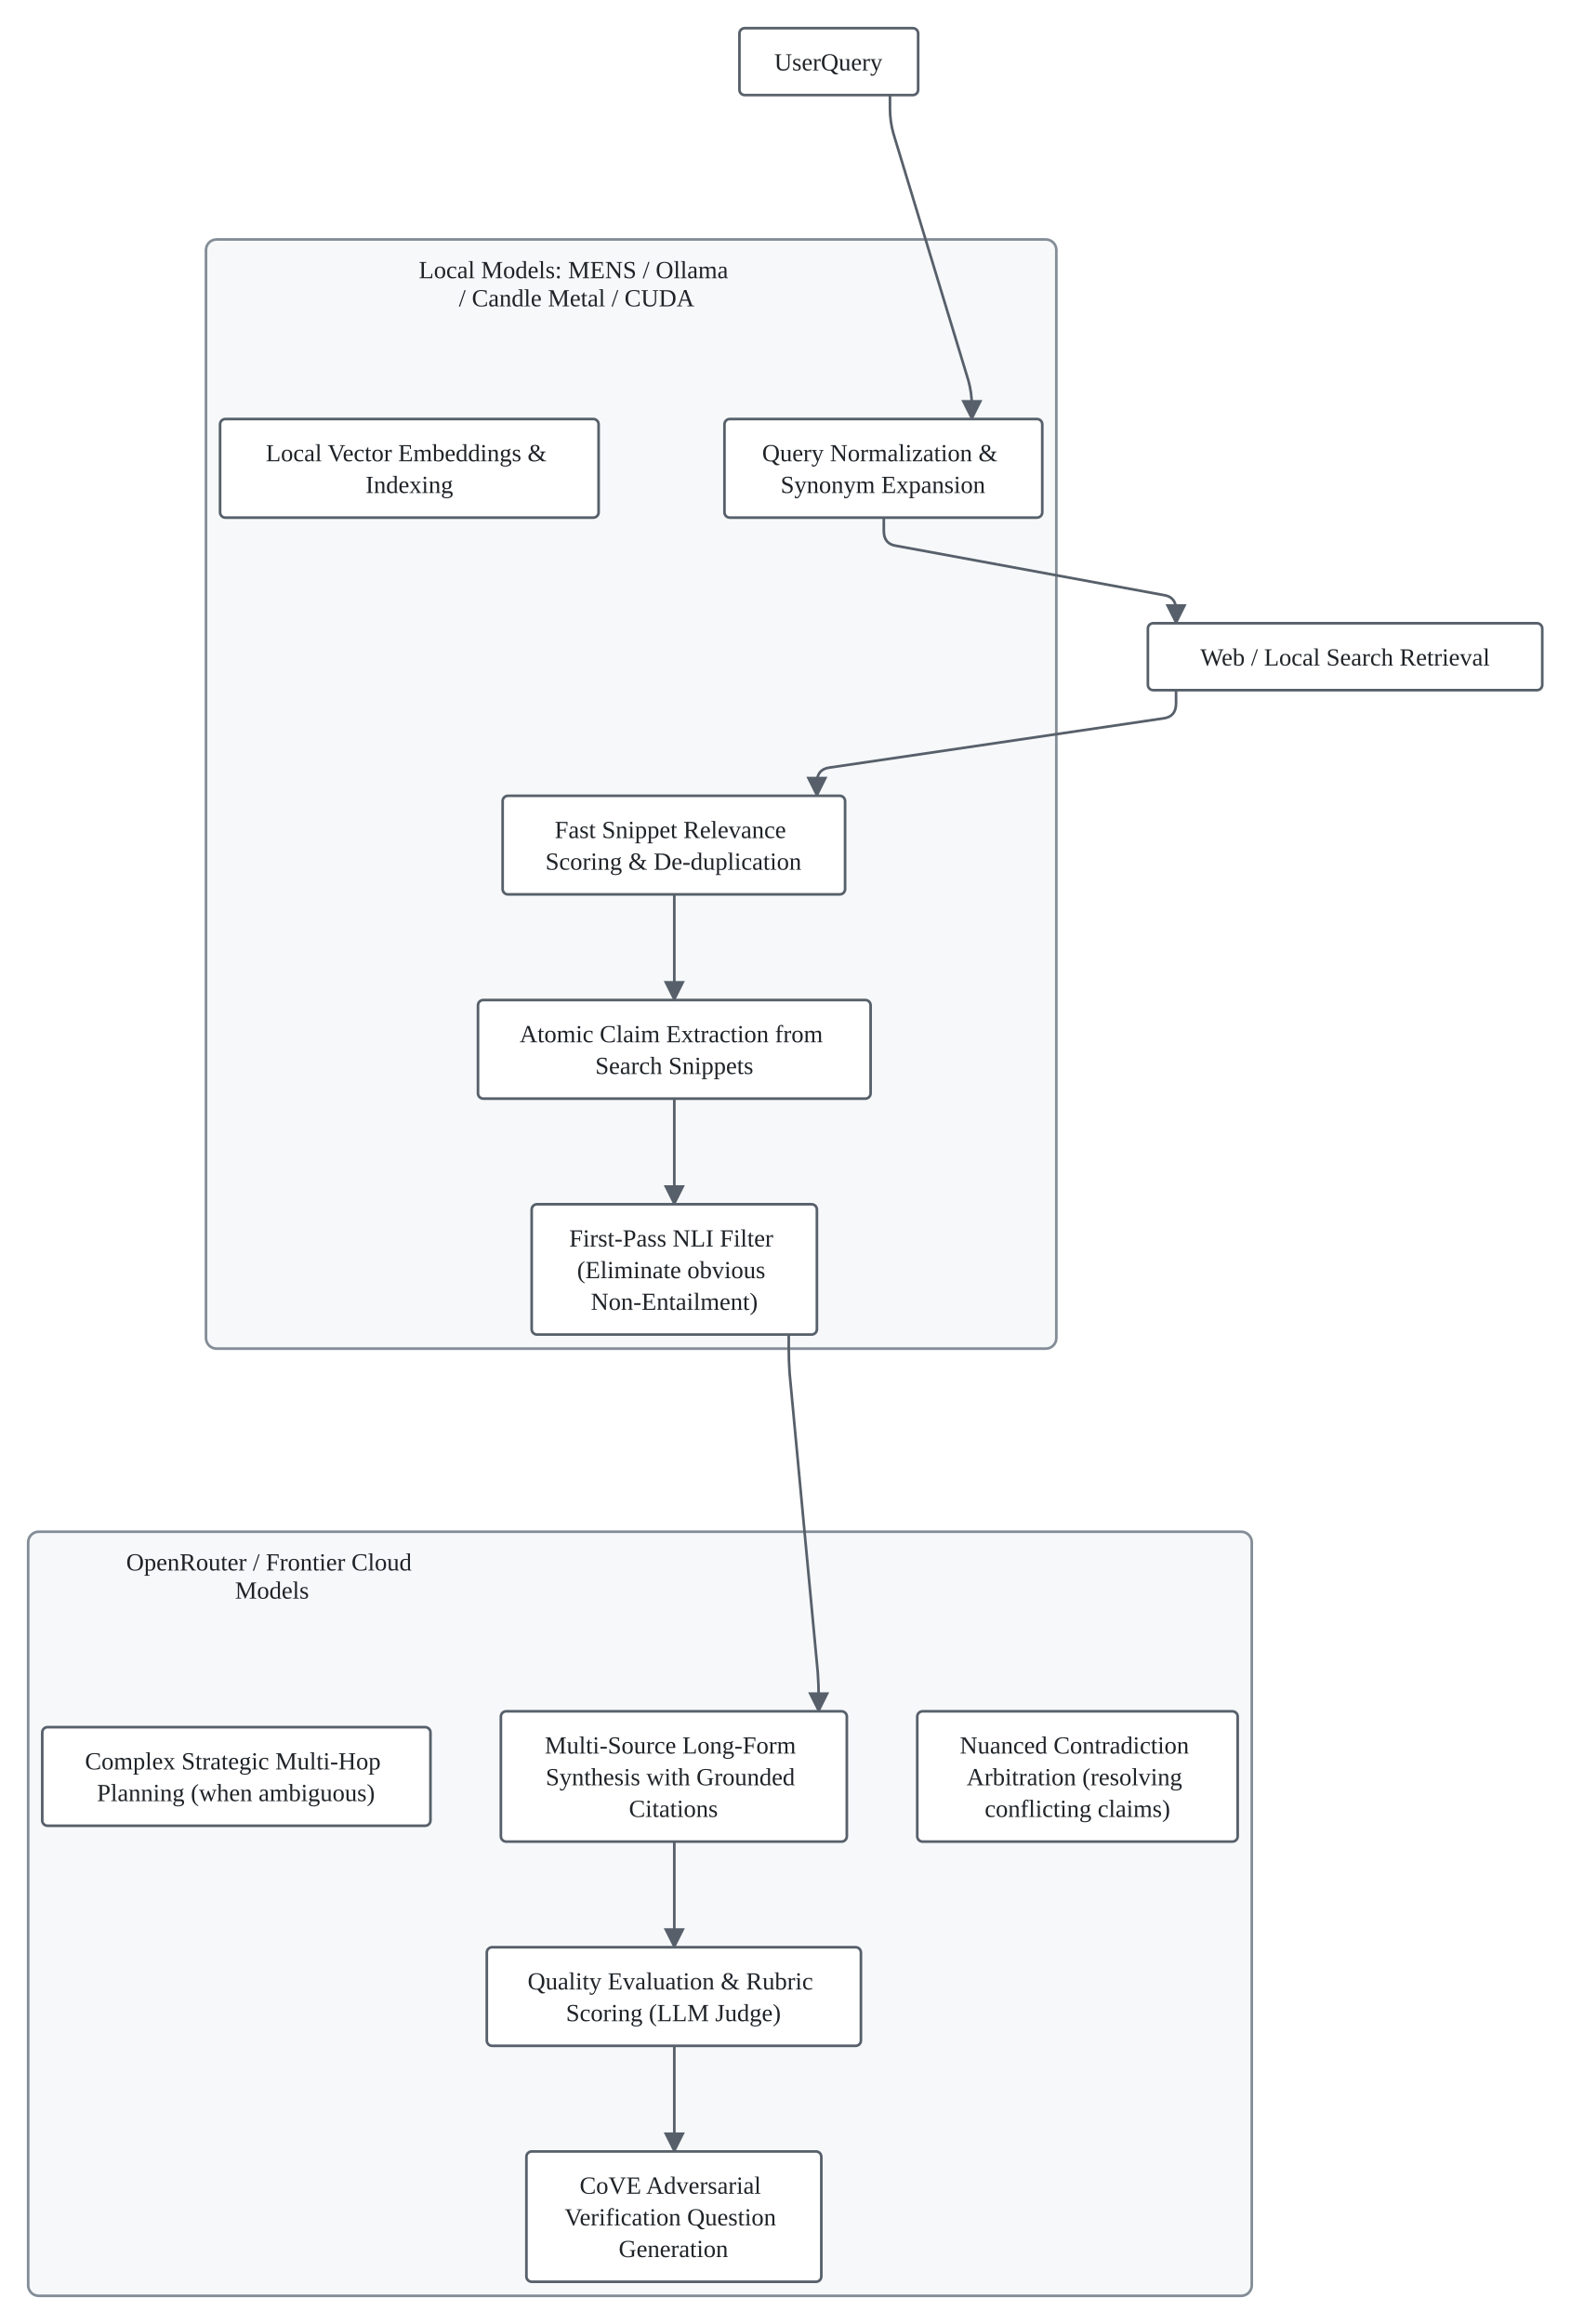
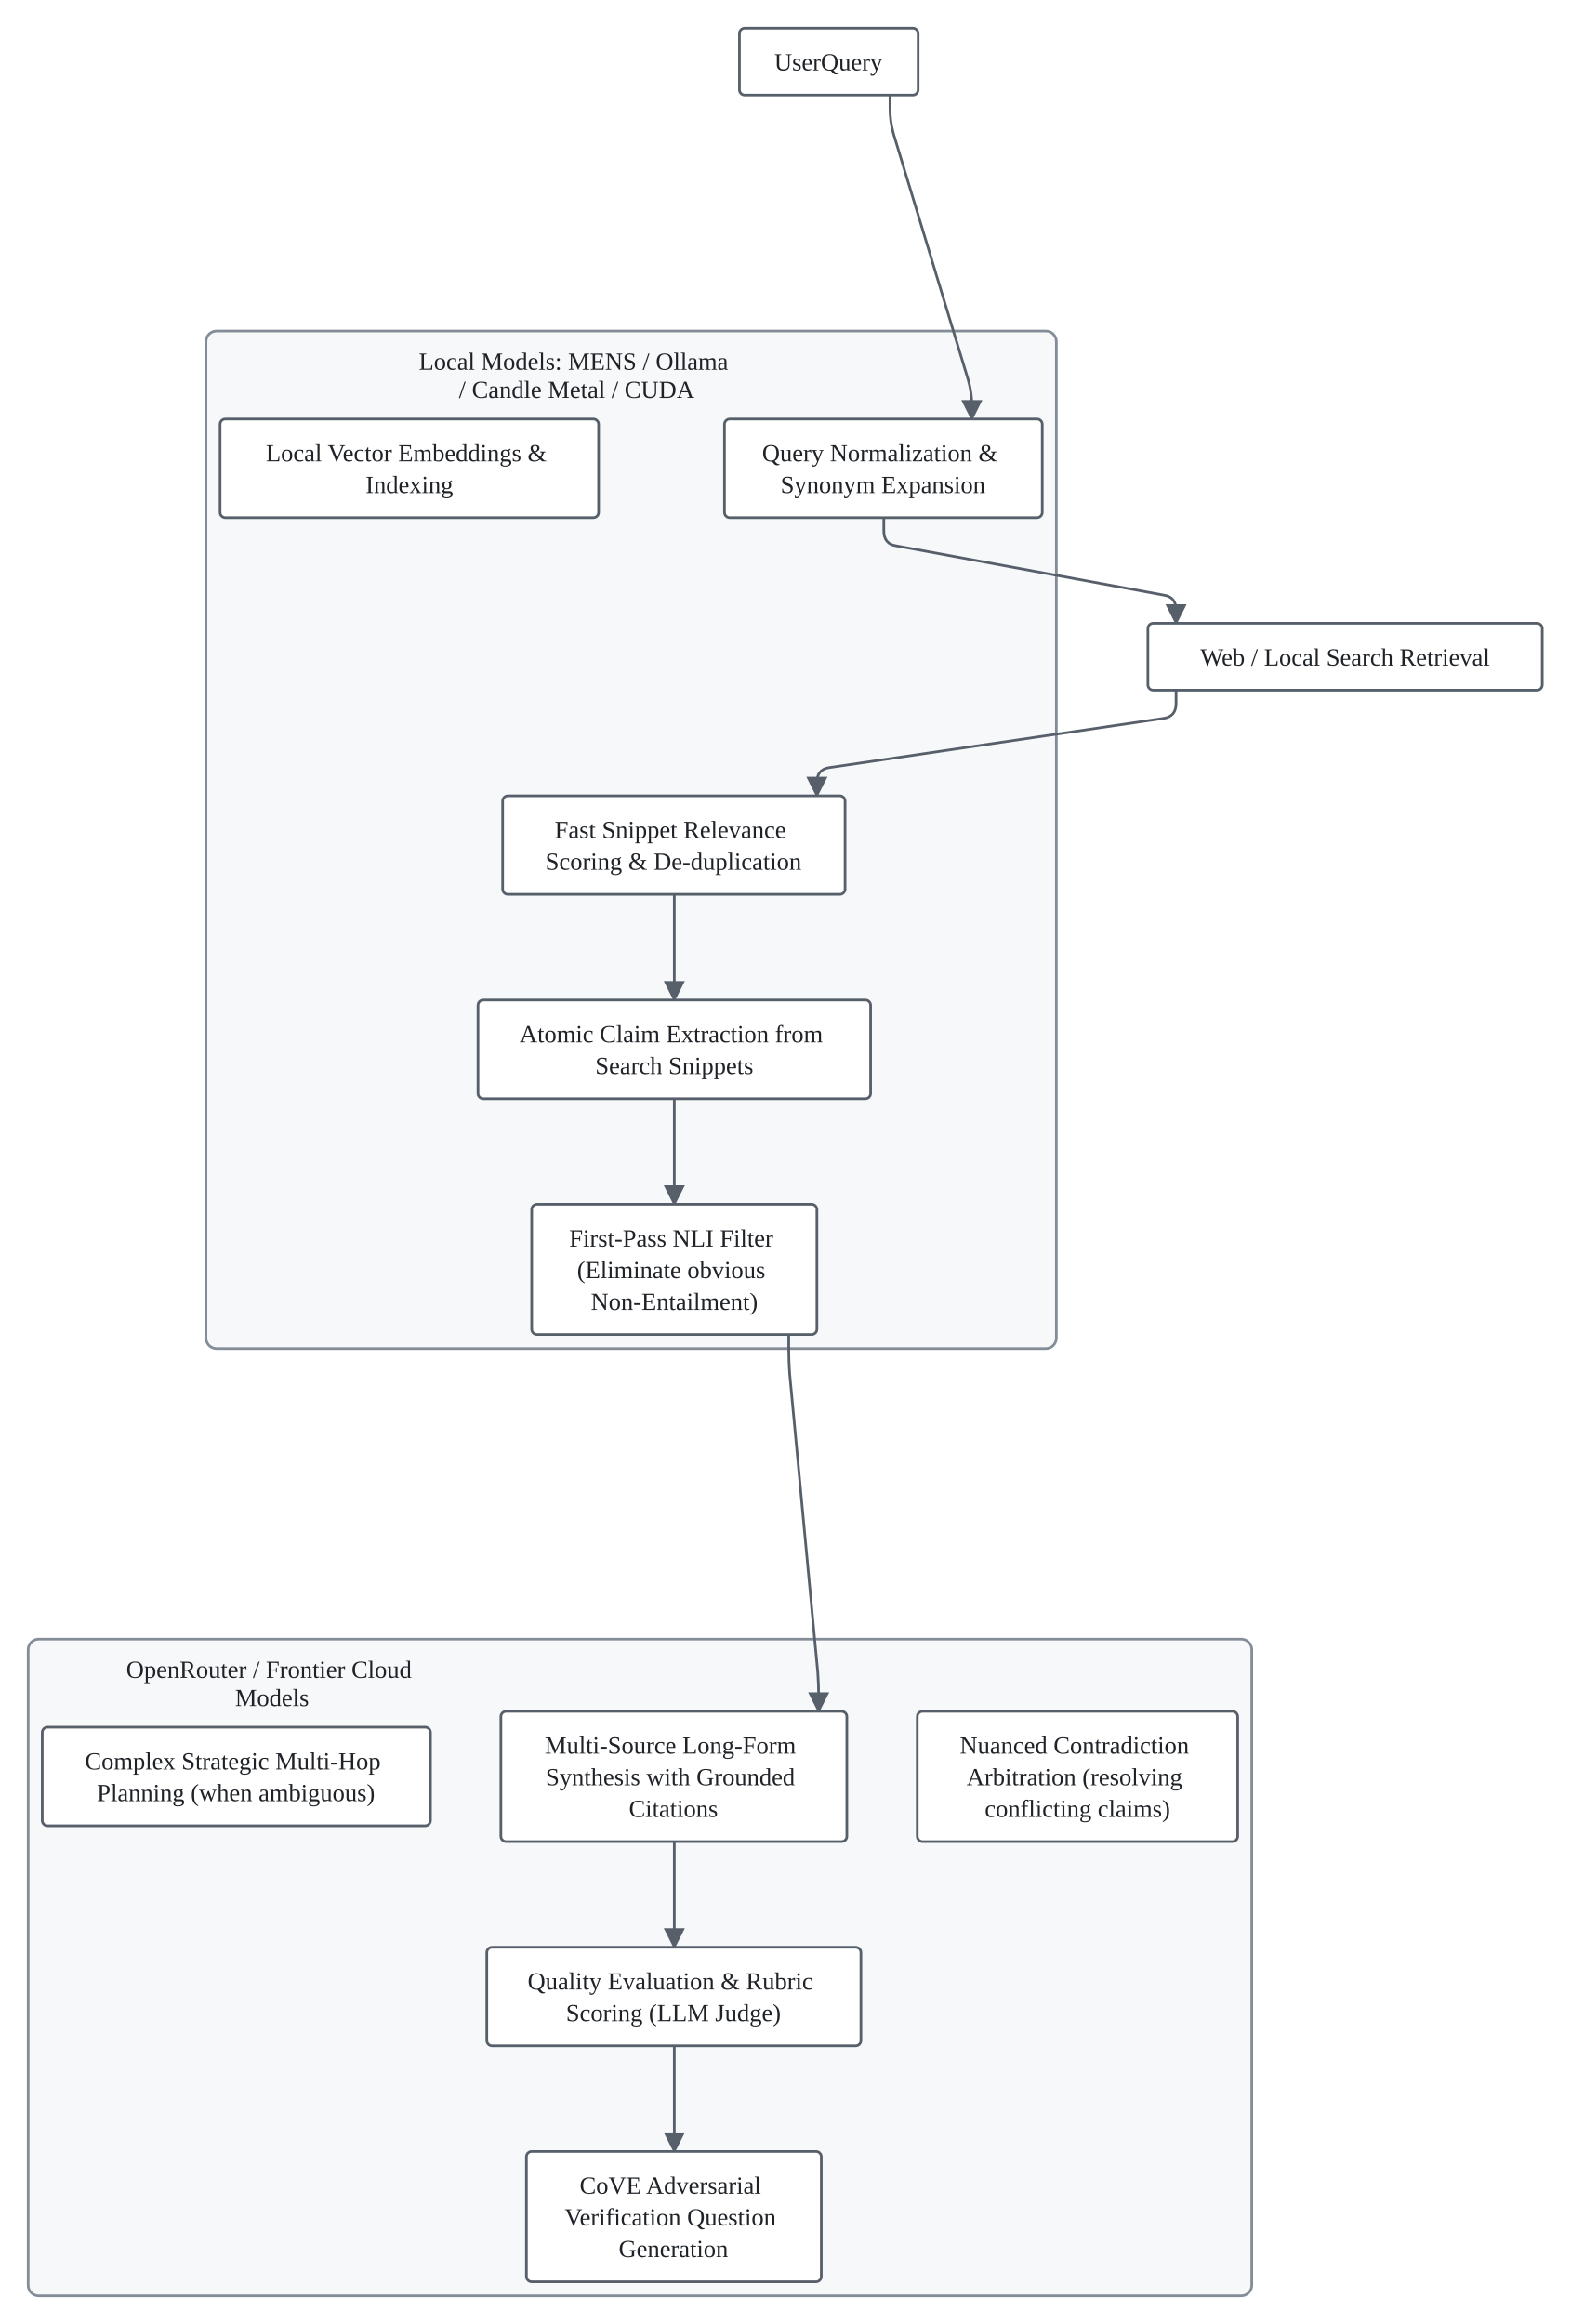
<svg xmlns="http://www.w3.org/2000/svg" viewBox="0 0 892 1320" role="img" aria-labelledby="vd-title vd-desc" class="vd-diagram" style="font-family:var(--vd-font,Arimo,Arial,Liberation Sans,Helvetica,sans-serif);font-size:14px">
  <defs>
    <marker id="vd-arrow" viewBox="0 0 10 10" refX="9" refY="5" markerWidth="8" markerHeight="8" orient="auto">
      <path d="M0 0L10 5L0 10z" style="fill:var(--vd-edge,#57606a)" />
    </marker>
  </defs>
  <g class="vd-containers">
-     <rect class="vd-container" x="117" y="136" width="483" height="630" rx="6" style="fill:var(--vd-container-fill,#f6f8fa);stroke:var(--vd-container-stroke,#848d97);stroke-width:1.5" />
-     <text class="vd-container-label" x="327.5" y="158" text-anchor="middle" style="fill:var(--vd-text,#1f2328);stroke:none">
+     <rect class="vd-container" x="117" y="188" width="483" height="578" rx="6" style="fill:var(--vd-container-fill,#f6f8fa);stroke:var(--vd-container-stroke,#848d97);stroke-width:1.5" />
+     <text class="vd-container-label" x="327.5" y="210" text-anchor="middle" style="fill:var(--vd-text,#1f2328);stroke:none">
      <tspan x="327.5" dy="0">Local Models: MENS / Ollama</tspan>
      <tspan x="327.5" dy="16">/ Candle Metal / CUDA</tspan>
    </text>
-     <rect class="vd-container" x="16" y="870" width="695" height="434" rx="6" style="fill:var(--vd-container-fill,#f6f8fa);stroke:var(--vd-container-stroke,#848d97);stroke-width:1.5" />
-     <text class="vd-container-label" x="154.5" y="892" text-anchor="middle" style="fill:var(--vd-text,#1f2328);stroke:none">
+     <rect class="vd-container" x="16" y="931" width="695" height="373" rx="6" style="fill:var(--vd-container-fill,#f6f8fa);stroke:var(--vd-container-stroke,#848d97);stroke-width:1.5" />
+     <text class="vd-container-label" x="154.5" y="953" text-anchor="middle" style="fill:var(--vd-text,#1f2328);stroke:none">
      <tspan x="154.5" dy="0">OpenRouter / Frontier Cloud</tspan>
      <tspan x="154.5" dy="16">Models</tspan>
    </text>
  </g>
  <g class="vd-edges" style="fill:none;stroke:var(--vd-edge,#57606a);stroke-width:1.5">
    <path class="vd-edge" d="M383 508L383 568" marker-end="url(#vd-arrow)" />
    <path class="vd-edge" d="M383 624L383 684" marker-end="url(#vd-arrow)" />
    <path class="vd-edge" d="M383 1046L383 1106" marker-end="url(#vd-arrow)" />
    <path class="vd-edge" d="M383 1162L383 1222" marker-end="url(#vd-arrow)" />
    <path class="vd-edge" d="M505.5 54L505.5 61.5Q505.5 69 507.5 76L550 216Q552 223 552 230.5L552 238" marker-end="url(#vd-arrow)" />
    <path class="vd-edge" d="M502 294L502 301.5Q502 309 509 310L661 338Q668 339 668 346.5L668 354" marker-end="url(#vd-arrow)" />
    <path class="vd-edge" d="M668 392L668 399.5Q668 407 661 408L471 436Q464 437 464 444.5L464 452" marker-end="url(#vd-arrow)" />
    <path class="vd-edge" d="M448 758L448 765.5Q448 773 448.5 780L464.5 950Q465 957 465 964.5L465 972" marker-end="url(#vd-arrow)" />
  </g>
  <g class="vd-nodes">
    <g class="vd-node">
      <rect class="vd-node-shape" x="420" y="16" width="101.5" height="38" rx="3" style="fill:var(--vd-node-fill,#fff);stroke:var(--vd-node-stroke,#57606a);stroke-width:1.5" />
      <text class="vd-label" x="470.5" y="40" text-anchor="middle" style="fill:var(--vd-text,#1f2328);stroke:none">
        <tspan x="470.5" dy="0">UserQuery</tspan>
      </text>
    </g>
    <g class="vd-node">
      <rect class="vd-node-shape" x="652" y="354" width="224" height="38" rx="3" style="fill:var(--vd-node-fill,#fff);stroke:var(--vd-node-stroke,#57606a);stroke-width:1.5" />
      <text class="vd-label" x="764" y="378" text-anchor="middle" style="fill:var(--vd-text,#1f2328);stroke:none">
        <tspan x="764" dy="0">Web / Local Search Retrieval</tspan>
      </text>
    </g>
    <g class="vd-node">
      <rect class="vd-node-shape" x="411.5" y="238" width="180.5" height="56" rx="3" style="fill:var(--vd-node-fill,#fff);stroke:var(--vd-node-stroke,#57606a);stroke-width:1.5" />
      <text class="vd-label" x="501.5" y="262" text-anchor="middle" style="fill:var(--vd-text,#1f2328);stroke:none">
        <tspan x="501.5" dy="0">Query Normalization &amp;</tspan>
        <tspan x="501.5" dy="18">Synonym Expansion</tspan>
      </text>
    </g>
    <g class="vd-node">
      <rect class="vd-node-shape" x="285.5" y="452" width="194.5" height="56" rx="3" style="fill:var(--vd-node-fill,#fff);stroke:var(--vd-node-stroke,#57606a);stroke-width:1.5" />
      <text class="vd-label" x="382.5" y="476" text-anchor="middle" style="fill:var(--vd-text,#1f2328);stroke:none">
        <tspan x="382.5" dy="0">Fast Snippet Relevance</tspan>
        <tspan x="382.5" dy="18">Scoring &amp; De-duplication</tspan>
      </text>
    </g>
    <g class="vd-node">
      <rect class="vd-node-shape" x="271.5" y="568" width="223" height="56" rx="3" style="fill:var(--vd-node-fill,#fff);stroke:var(--vd-node-stroke,#57606a);stroke-width:1.5" />
      <text class="vd-label" x="383" y="592" text-anchor="middle" style="fill:var(--vd-text,#1f2328);stroke:none">
        <tspan x="383" dy="0">Atomic Claim Extraction from</tspan>
        <tspan x="383" dy="18">Search Snippets</tspan>
      </text>
    </g>
    <g class="vd-node">
      <rect class="vd-node-shape" x="302" y="684" width="162" height="74" rx="3" style="fill:var(--vd-node-fill,#fff);stroke:var(--vd-node-stroke,#57606a);stroke-width:1.5" />
      <text class="vd-label" x="383" y="708" text-anchor="middle" style="fill:var(--vd-text,#1f2328);stroke:none">
        <tspan x="383" dy="0">First-Pass NLI Filter</tspan>
        <tspan x="383" dy="18">(Eliminate obvious</tspan>
        <tspan x="383" dy="18">Non-Entailment)</tspan>
      </text>
    </g>
    <g class="vd-node">
      <rect class="vd-node-shape" x="125" y="238" width="215" height="56" rx="3" style="fill:var(--vd-node-fill,#fff);stroke:var(--vd-node-stroke,#57606a);stroke-width:1.5" />
      <text class="vd-label" x="232.5" y="262" text-anchor="middle" style="fill:var(--vd-text,#1f2328);stroke:none">
        <tspan x="232.5" dy="0">Local Vector Embeddings &amp;</tspan>
        <tspan x="232.5" dy="18">Indexing</tspan>
      </text>
    </g>
    <g class="vd-node">
      <rect class="vd-node-shape" x="24" y="981" width="220.5" height="56" rx="3" style="fill:var(--vd-node-fill,#fff);stroke:var(--vd-node-stroke,#57606a);stroke-width:1.5" />
      <text class="vd-label" x="134" y="1005" text-anchor="middle" style="fill:var(--vd-text,#1f2328);stroke:none">
        <tspan x="134" dy="0">Complex Strategic Multi-Hop</tspan>
        <tspan x="134" dy="18">Planning (when ambiguous)</tspan>
      </text>
    </g>
    <g class="vd-node">
      <rect class="vd-node-shape" x="284.5" y="972" width="196.5" height="74" rx="3" style="fill:var(--vd-node-fill,#fff);stroke:var(--vd-node-stroke,#57606a);stroke-width:1.5" />
      <text class="vd-label" x="382.5" y="996" text-anchor="middle" style="fill:var(--vd-text,#1f2328);stroke:none">
        <tspan x="382.5" dy="0">Multi-Source Long-Form</tspan>
        <tspan x="382.5" dy="18">Synthesis with Grounded</tspan>
        <tspan x="382.5" dy="18">Citations</tspan>
      </text>
    </g>
    <g class="vd-node">
      <rect class="vd-node-shape" x="521" y="972" width="182" height="74" rx="3" style="fill:var(--vd-node-fill,#fff);stroke:var(--vd-node-stroke,#57606a);stroke-width:1.5" />
      <text class="vd-label" x="612" y="996" text-anchor="middle" style="fill:var(--vd-text,#1f2328);stroke:none">
        <tspan x="612" dy="0">Nuanced Contradiction</tspan>
        <tspan x="612" dy="18">Arbitration (resolving</tspan>
        <tspan x="612" dy="18">conflicting claims)</tspan>
      </text>
    </g>
    <g class="vd-node">
      <rect class="vd-node-shape" x="276.5" y="1106" width="212.5" height="56" rx="3" style="fill:var(--vd-node-fill,#fff);stroke:var(--vd-node-stroke,#57606a);stroke-width:1.5" />
      <text class="vd-label" x="382.5" y="1130" text-anchor="middle" style="fill:var(--vd-text,#1f2328);stroke:none">
        <tspan x="382.5" dy="0">Quality Evaluation &amp; Rubric</tspan>
        <tspan x="382.5" dy="18">Scoring (LLM Judge)</tspan>
      </text>
    </g>
    <g class="vd-node">
      <rect class="vd-node-shape" x="299" y="1222" width="167.5" height="74" rx="3" style="fill:var(--vd-node-fill,#fff);stroke:var(--vd-node-stroke,#57606a);stroke-width:1.5" />
      <text class="vd-label" x="382.5" y="1246" text-anchor="middle" style="fill:var(--vd-text,#1f2328);stroke:none">
        <tspan x="382.5" dy="0">CoVE Adversarial</tspan>
        <tspan x="382.5" dy="18">Verification Question</tspan>
        <tspan x="382.5" dy="18">Generation</tspan>
      </text>
    </g>
  </g>
</svg>
